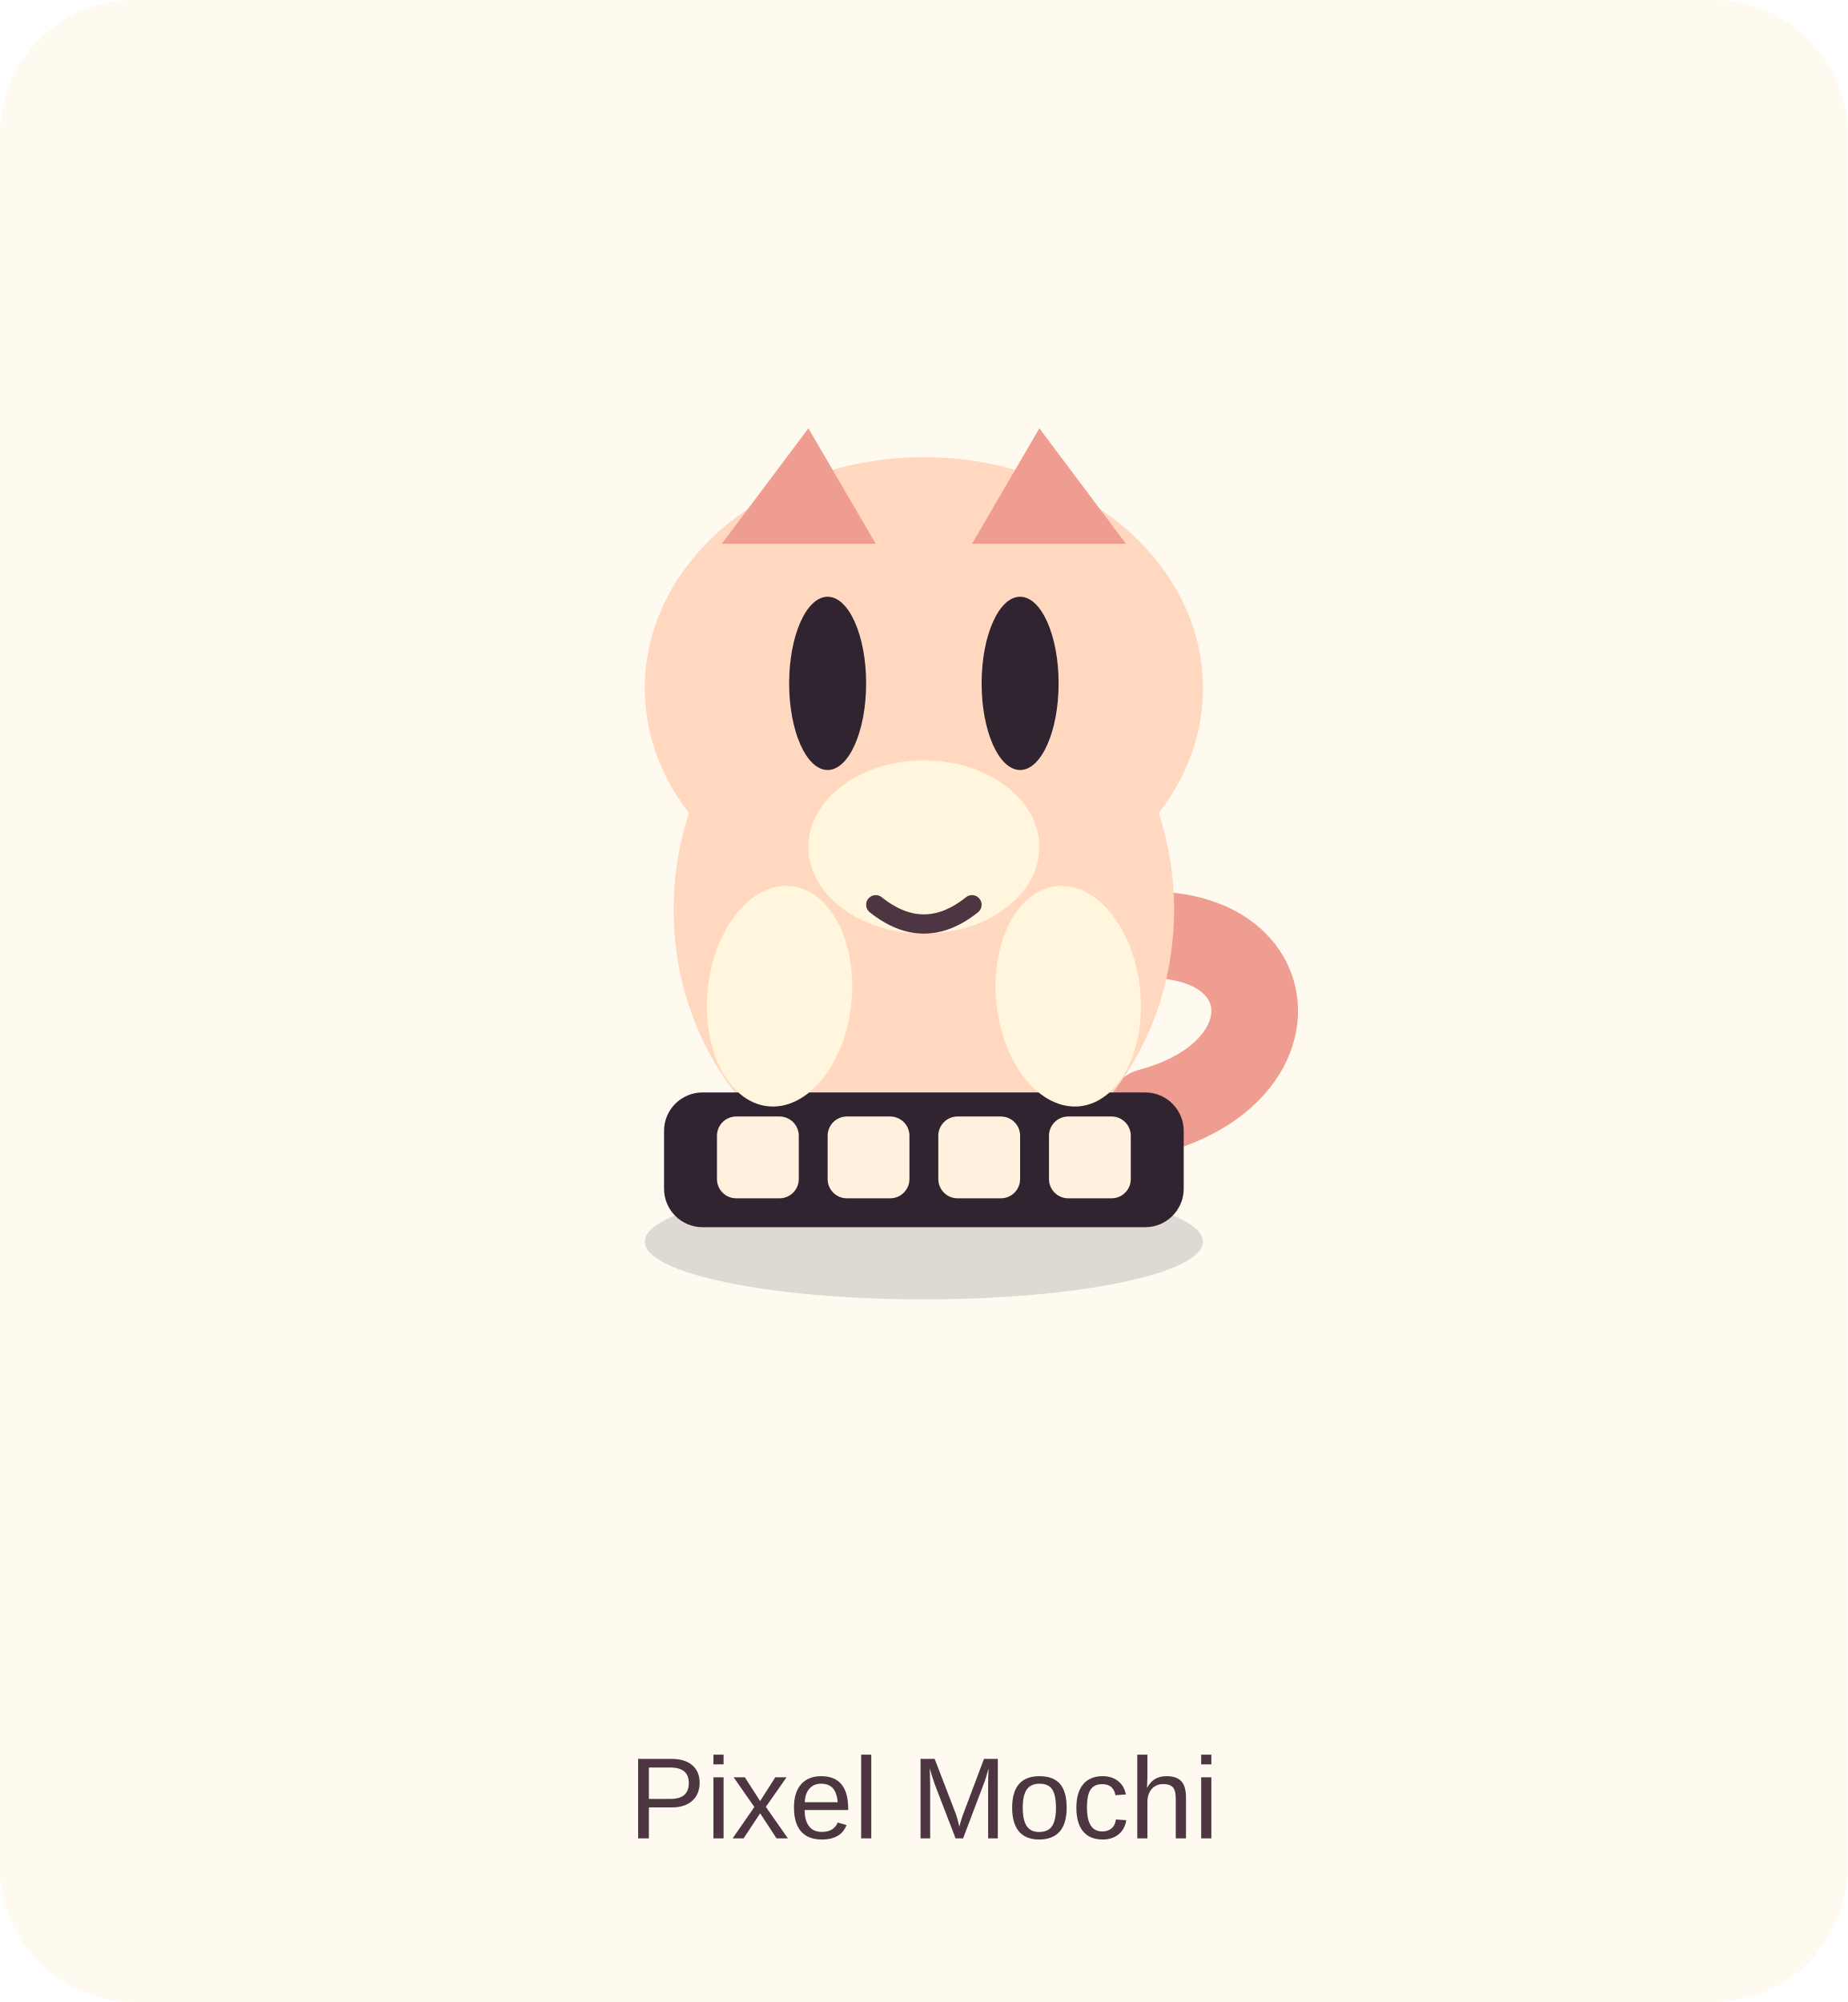
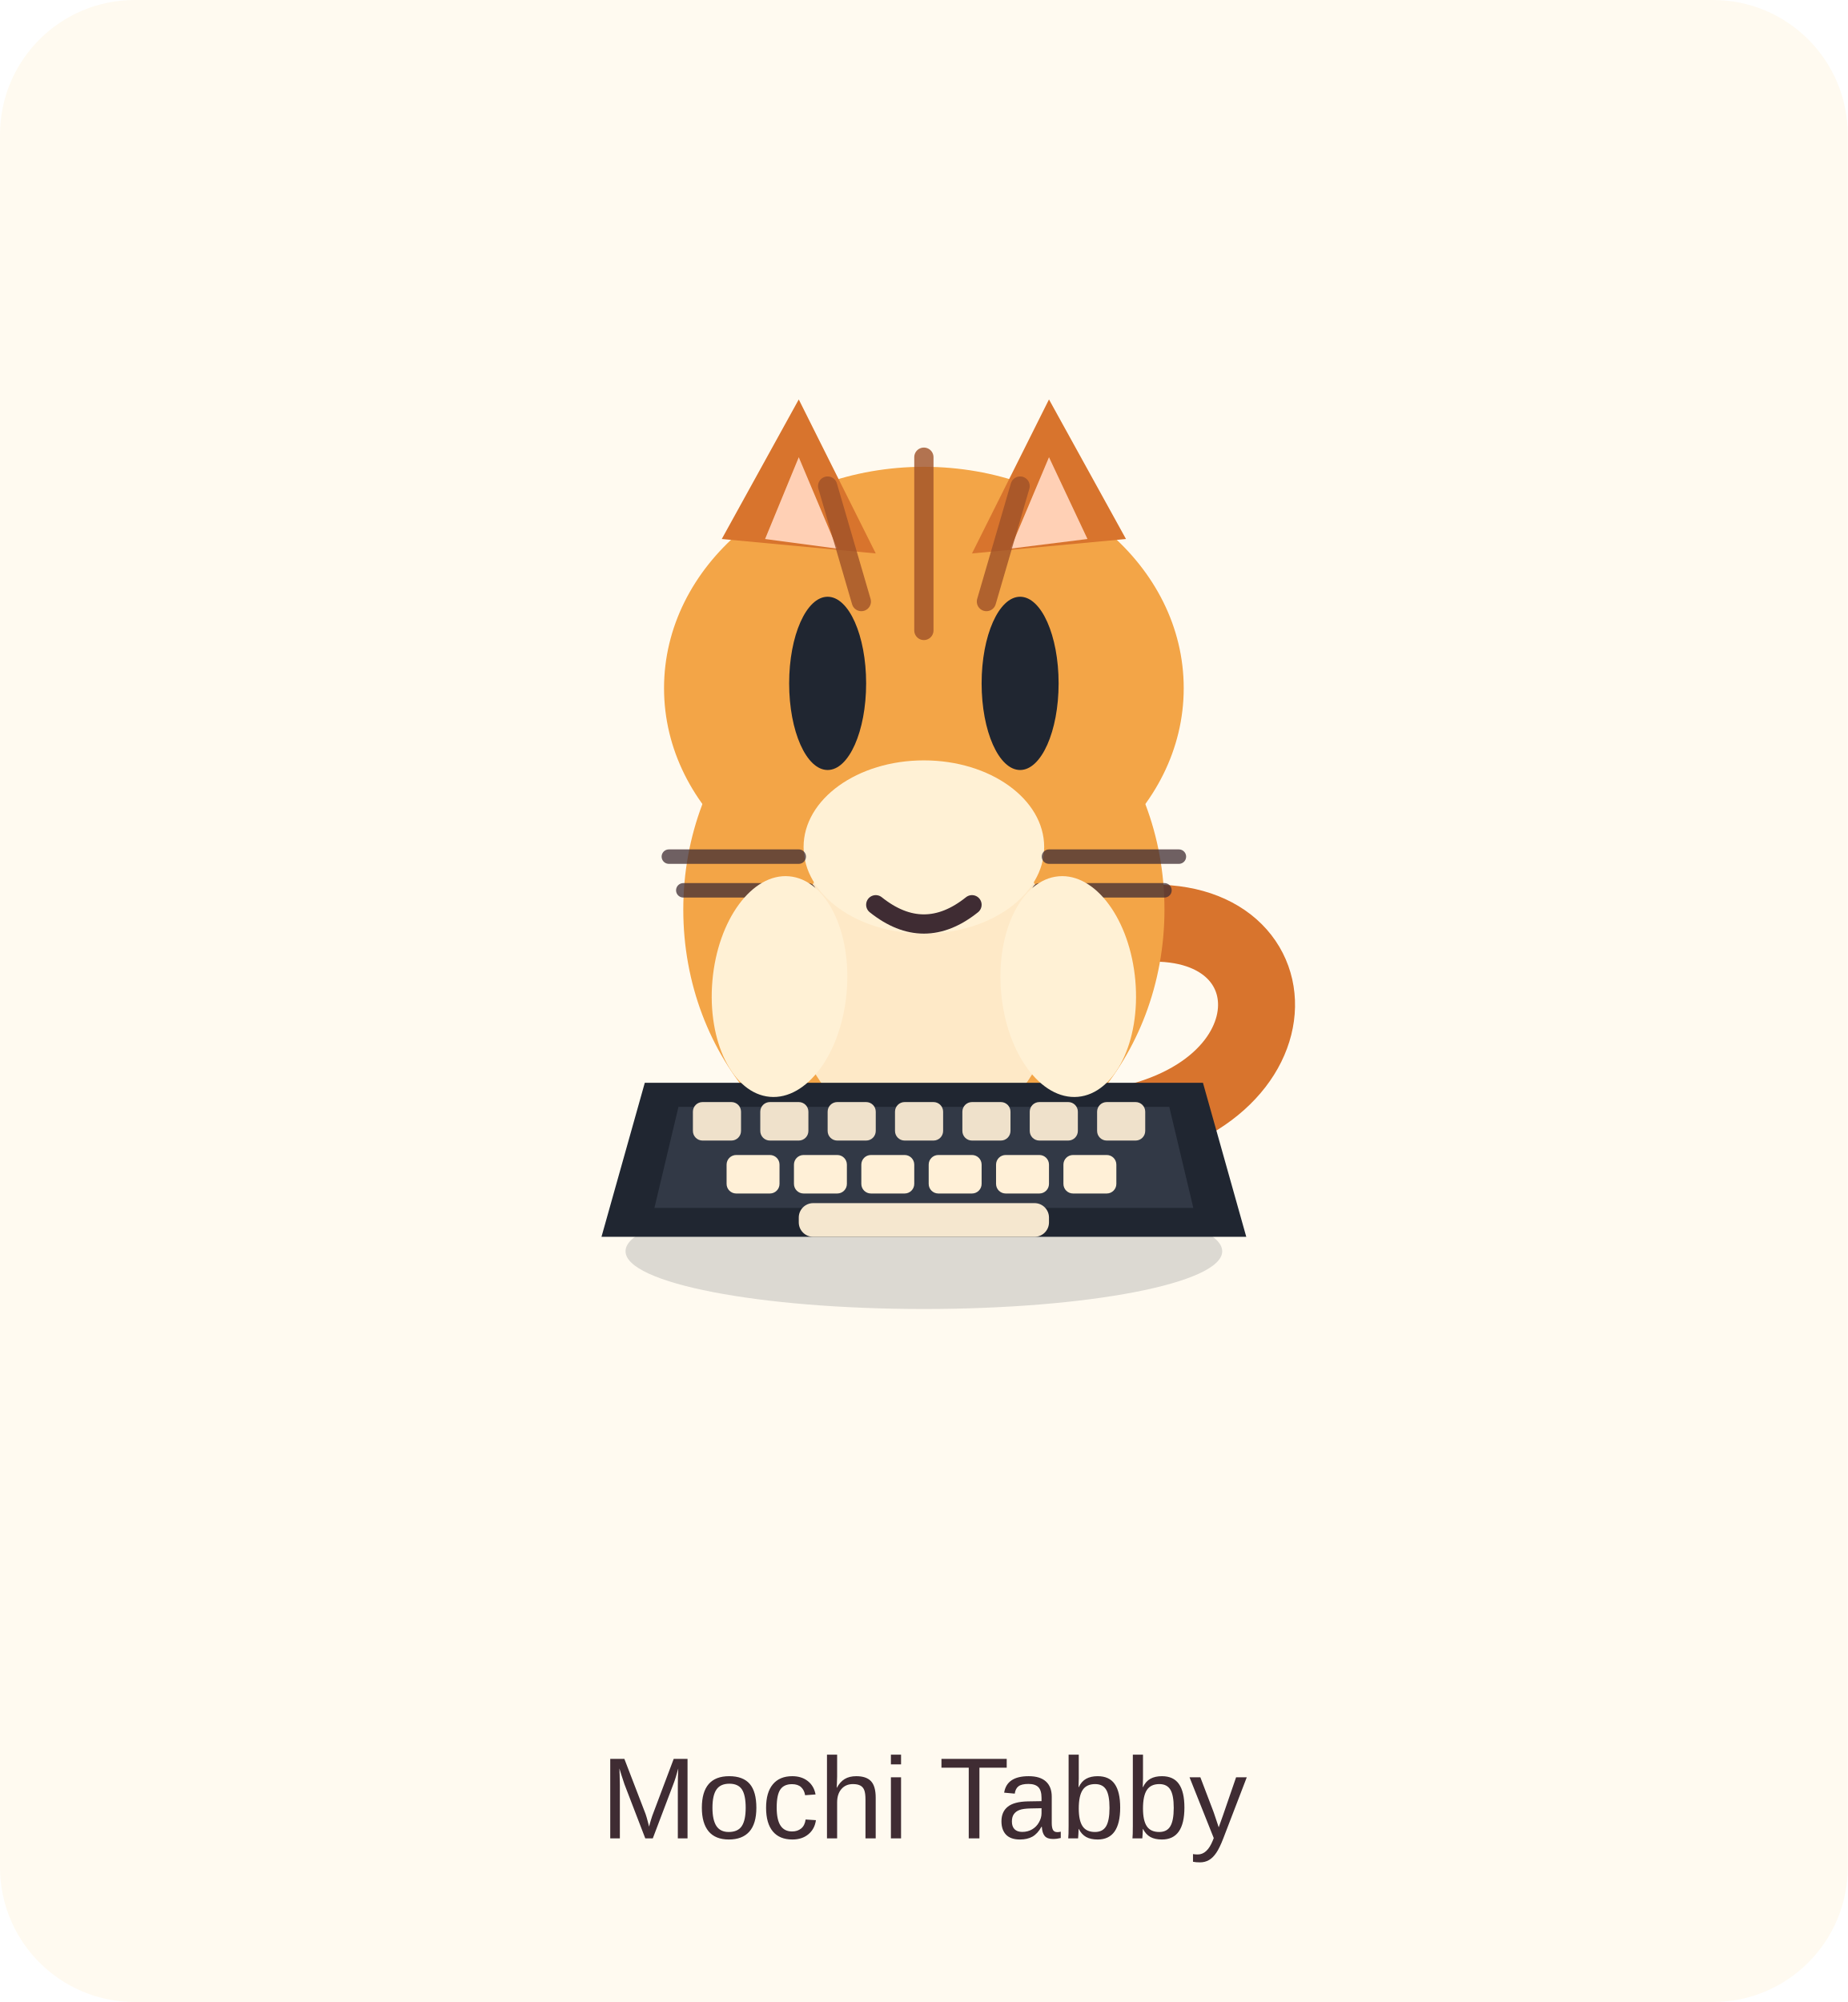
<svg xmlns="http://www.w3.org/2000/svg" width="384" height="416" viewBox="0 0 384 416">
  <rect width="384" height="416" rx="28" fill="#fffaf0" />
  <g transform="translate(96 80)">
-     <ellipse cx="96" cy="178" rx="58" ry="12" fill="#2f2430" opacity=".16" />
-     <path d="M130 116 C170 106 177 142 143 151" fill="none" stroke="#ef9d91" stroke-width="18" stroke-linecap="round" />
-     <ellipse cx="96" cy="109" rx="52" ry="58" fill="#ffd8bf" />
-     <ellipse cx="96" cy="63" rx="58" ry="48" fill="#ffd8bf" />
-     <path d="M54 33 L72 9 L86 33" fill="#ef9d91" />
-     <path d="M106 33 L120 9 L138 33" fill="#ef9d91" />
-     <ellipse cx="76" cy="62" rx="8" ry="18" fill="#2f2430" />
-     <ellipse cx="116" cy="62" rx="8" ry="18" fill="#2f2430" />
-     <ellipse cx="96" cy="96" rx="24" ry="18" fill="#fff6dd" />
-     <path d="M86 108 Q96 116 106 108" fill="none" stroke="#4d3541" stroke-width="4" stroke-linecap="round" />
-     <rect x="42" y="147" width="108" height="28" rx="8" fill="#2f2430" />
-     <rect x="53" y="152" width="17" height="17" rx="4" fill="#fff1dd" transform="translate(0 0)" />
-     <rect x="76" y="152" width="17" height="17" rx="4" fill="#fff1dd" transform="translate(0 0)" />
-     <rect x="99" y="152" width="17" height="17" rx="4" fill="#fff1dd" transform="translate(0 0)" />
-     <rect x="122" y="152" width="17" height="17" rx="4" fill="#fff1dd" transform="translate(0 0)" />
-     <ellipse cx="66" cy="127" rx="15" ry="23" fill="#fff6dd" transform="rotate(6 66 127)" />
-     <ellipse cx="126" cy="127" rx="15" ry="23" fill="#fff6dd" transform="rotate(-6 126 127)" />
+     <ellipse cx="96" cy="180" rx="62" ry="12" fill="#202631" opacity=".16" />
+     <path d="M130 114 C171 102 178 143 141 153" fill="none" stroke="#d8742d" stroke-width="16" stroke-linecap="round" />
+     <ellipse cx="96" cy="109" rx="50" ry="56" fill="#f3a547" />
+     <ellipse cx="96" cy="63" rx="54" ry="46" fill="#f3a547" />
+     <ellipse cx="96" cy="123" rx="28" ry="34" fill="#fff1d5" opacity=".9" />
+     <path d="M54 32 L70 3 L86 35Z" fill="#d8742d" />
+     <path d="M106 35 L122 3 L138 32Z" fill="#d8742d" />
+     <path d="M63 32 L70 15 L78 34Z" fill="#ffd0b5" />
+     <path d="M114 34 L122 15 L130 32Z" fill="#ffd0b5" />
+     <path d="M76 21 L83 45M96 15 V51M116 21 L109 45" stroke="#9f5128" stroke-width="4" stroke-linecap="round" opacity=".8" />
+     <ellipse cx="76" cy="62" rx="8" ry="18" fill="#202631" />
+     <ellipse cx="116" cy="62" rx="8" ry="18" fill="#202631" />
+     <ellipse cx="96" cy="96" rx="25" ry="18" fill="#fff1d5" />
+     <path d="M70 98 H43M72 105 H46M122 98 H149M120 105 H146" stroke="#3f2c33" stroke-width="3" stroke-linecap="round" opacity=".75" />
+     <path d="M86 108 Q96 116 106 108" fill="none" stroke="#3f2c33" stroke-width="4" stroke-linecap="round" />
+     <path d="M38 145H154L163 177H29Z" fill="#202631" />
+     <path d="M45 150H147L152 171H40Z" fill="#343b48" opacity=".9" />
+     <rect x="48" y="149" width="10" height="8" rx="2" fill="#fff0d7" opacity=".92" />
+     <rect x="62" y="149" width="10" height="8" rx="2" fill="#fff0d7" opacity=".92" />
+     <rect x="76" y="149" width="10" height="8" rx="2" fill="#fff0d7" opacity=".92" />
+     <rect x="90" y="149" width="10" height="8" rx="2" fill="#fff0d7" opacity=".92" />
+     <rect x="104" y="149" width="10" height="8" rx="2" fill="#fff0d7" opacity=".92" />
+     <rect x="118" y="149" width="10" height="8" rx="2" fill="#fff0d7" opacity=".92" />
+     <rect x="132" y="149" width="10" height="8" rx="2" fill="#fff0d7" opacity=".92" />
+     <rect x="55" y="160" width="11" height="8" rx="2" fill="#fff0d7" />
+     <rect x="69" y="160" width="11" height="8" rx="2" fill="#fff0d7" />
+     <rect x="83" y="160" width="11" height="8" rx="2" fill="#fff0d7" />
+     <rect x="97" y="160" width="11" height="8" rx="2" fill="#fff0d7" />
+     <rect x="111" y="160" width="11" height="8" rx="2" fill="#fff0d7" />
+     <rect x="125" y="160" width="11" height="8" rx="2" fill="#fff0d7" />
+     <rect x="70" y="170" width="52" height="7" rx="3" fill="#fff0d7" opacity=".95" />
+     <ellipse cx="66" cy="125" rx="14" ry="23" fill="#fff1d5" transform="rotate(5 66 125)" />
+     <ellipse cx="126" cy="125" rx="14" ry="23" fill="#fff1d5" transform="rotate(-5 126 125)" />
  </g>
-   <text x="192" y="382" text-anchor="middle" font-family="Arial" font-size="24" fill="#4d3541">Pixel Mochi</text>
+   <text x="192" y="382" text-anchor="middle" font-family="Arial" font-size="24" fill="#3f2c33">Mochi Tabby</text>
</svg>
